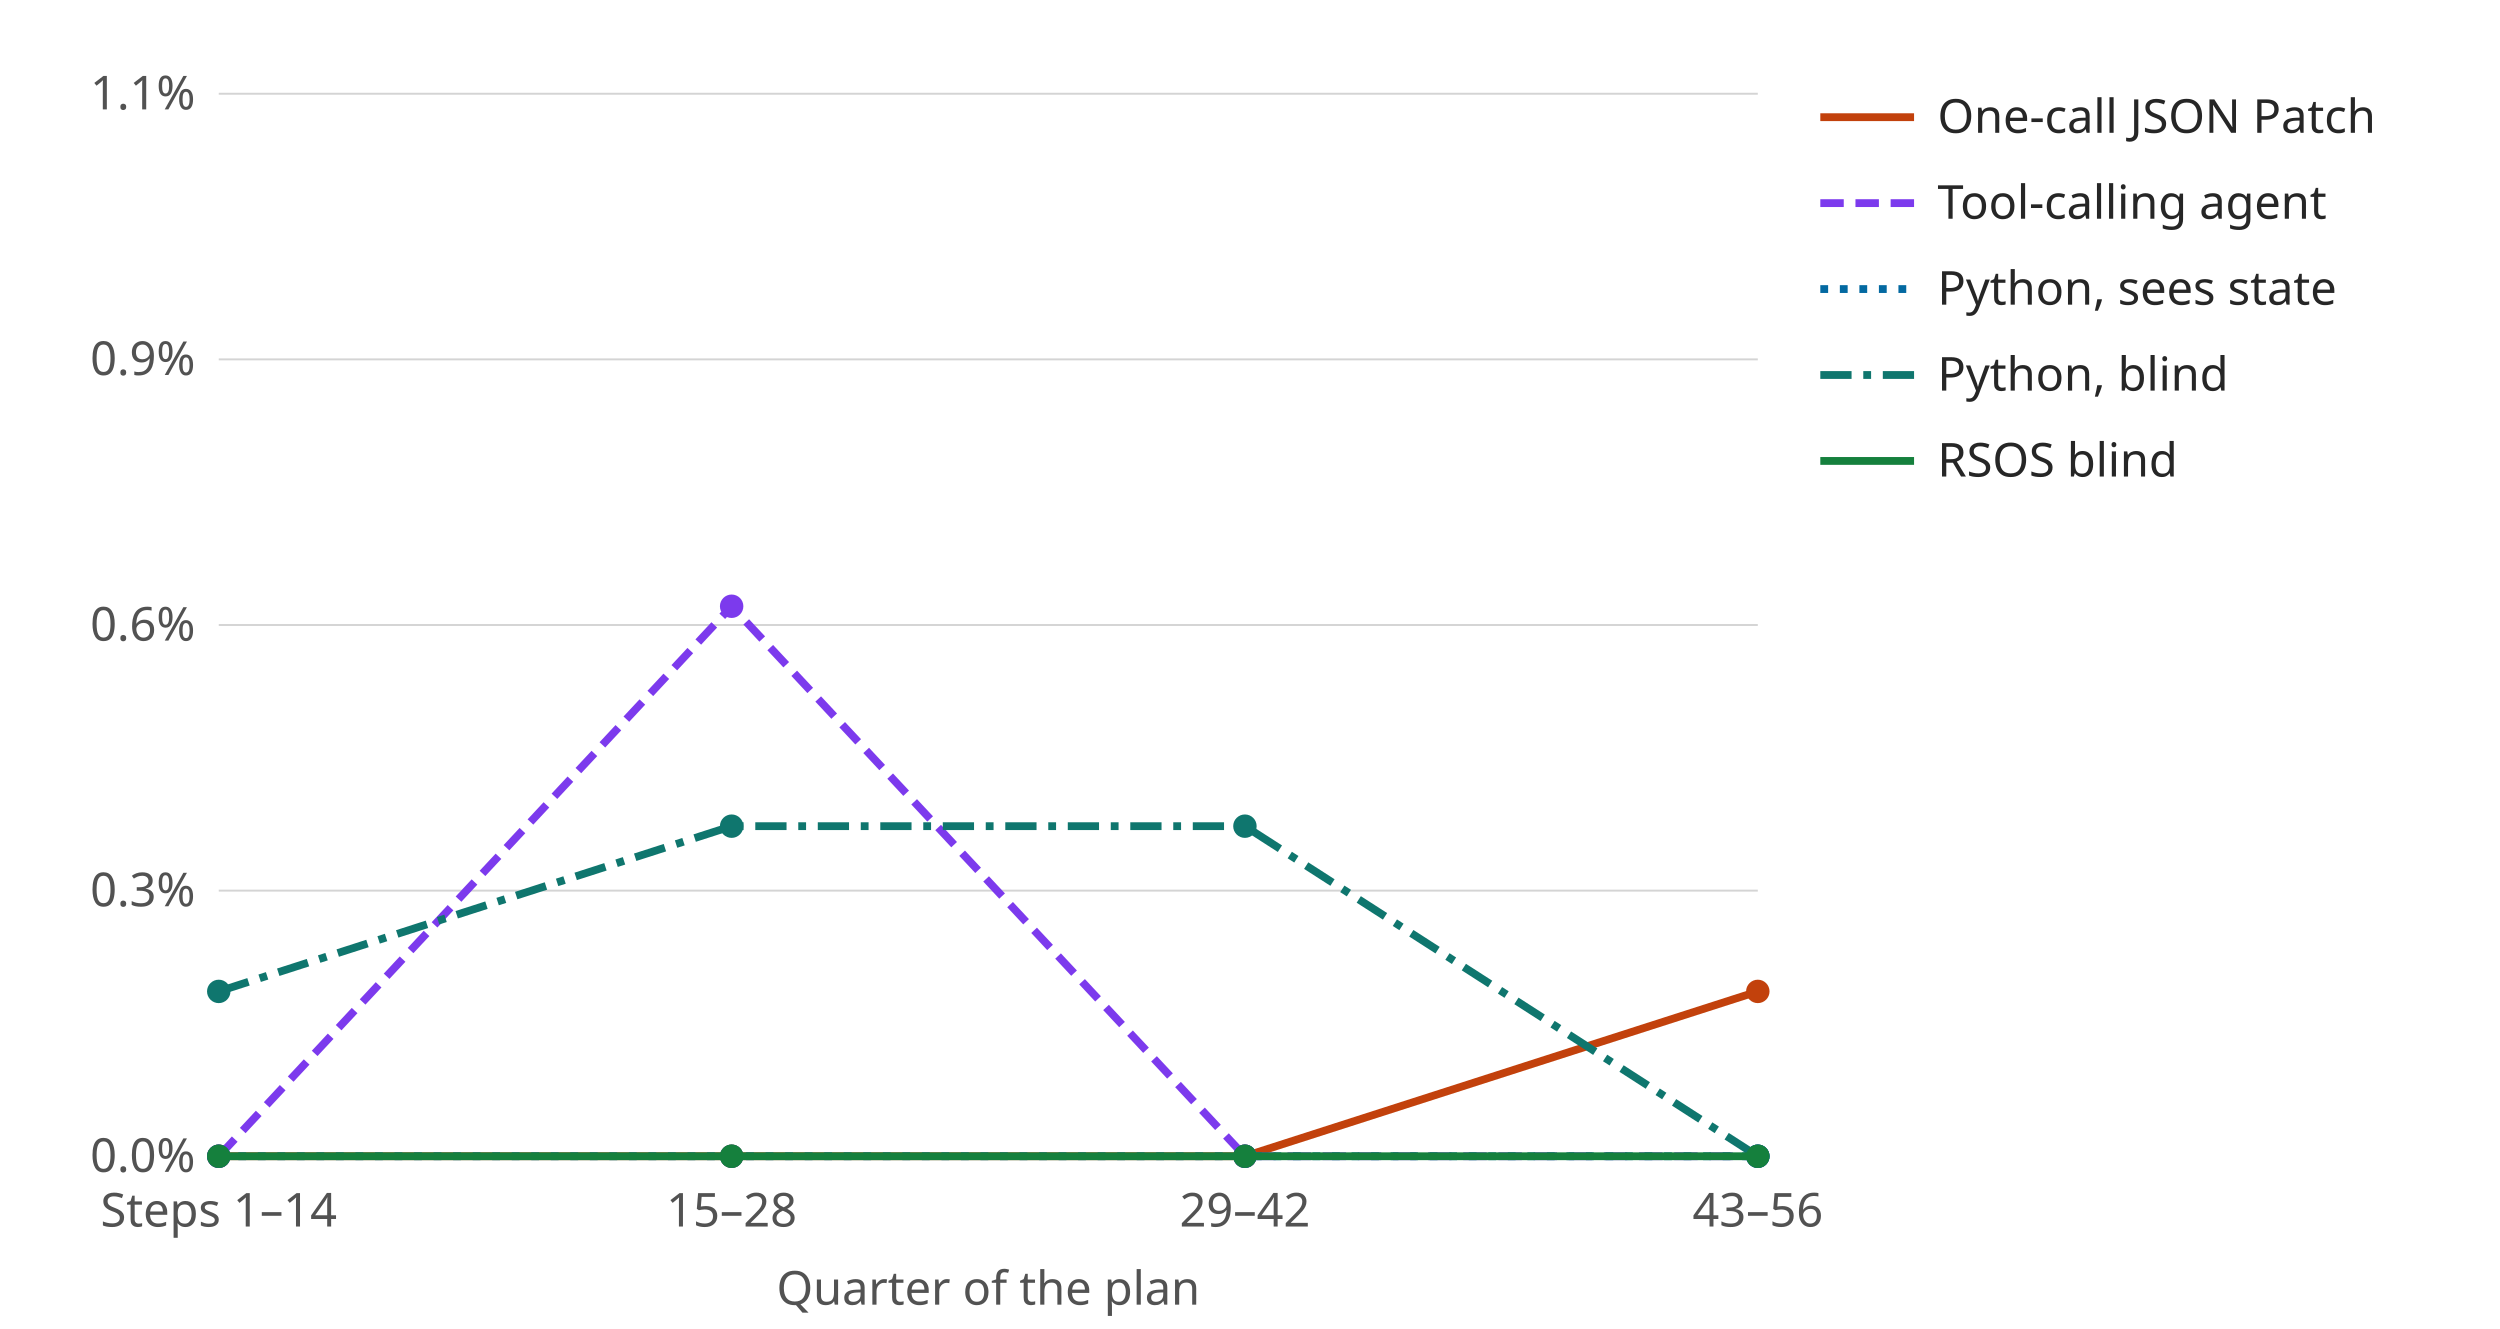
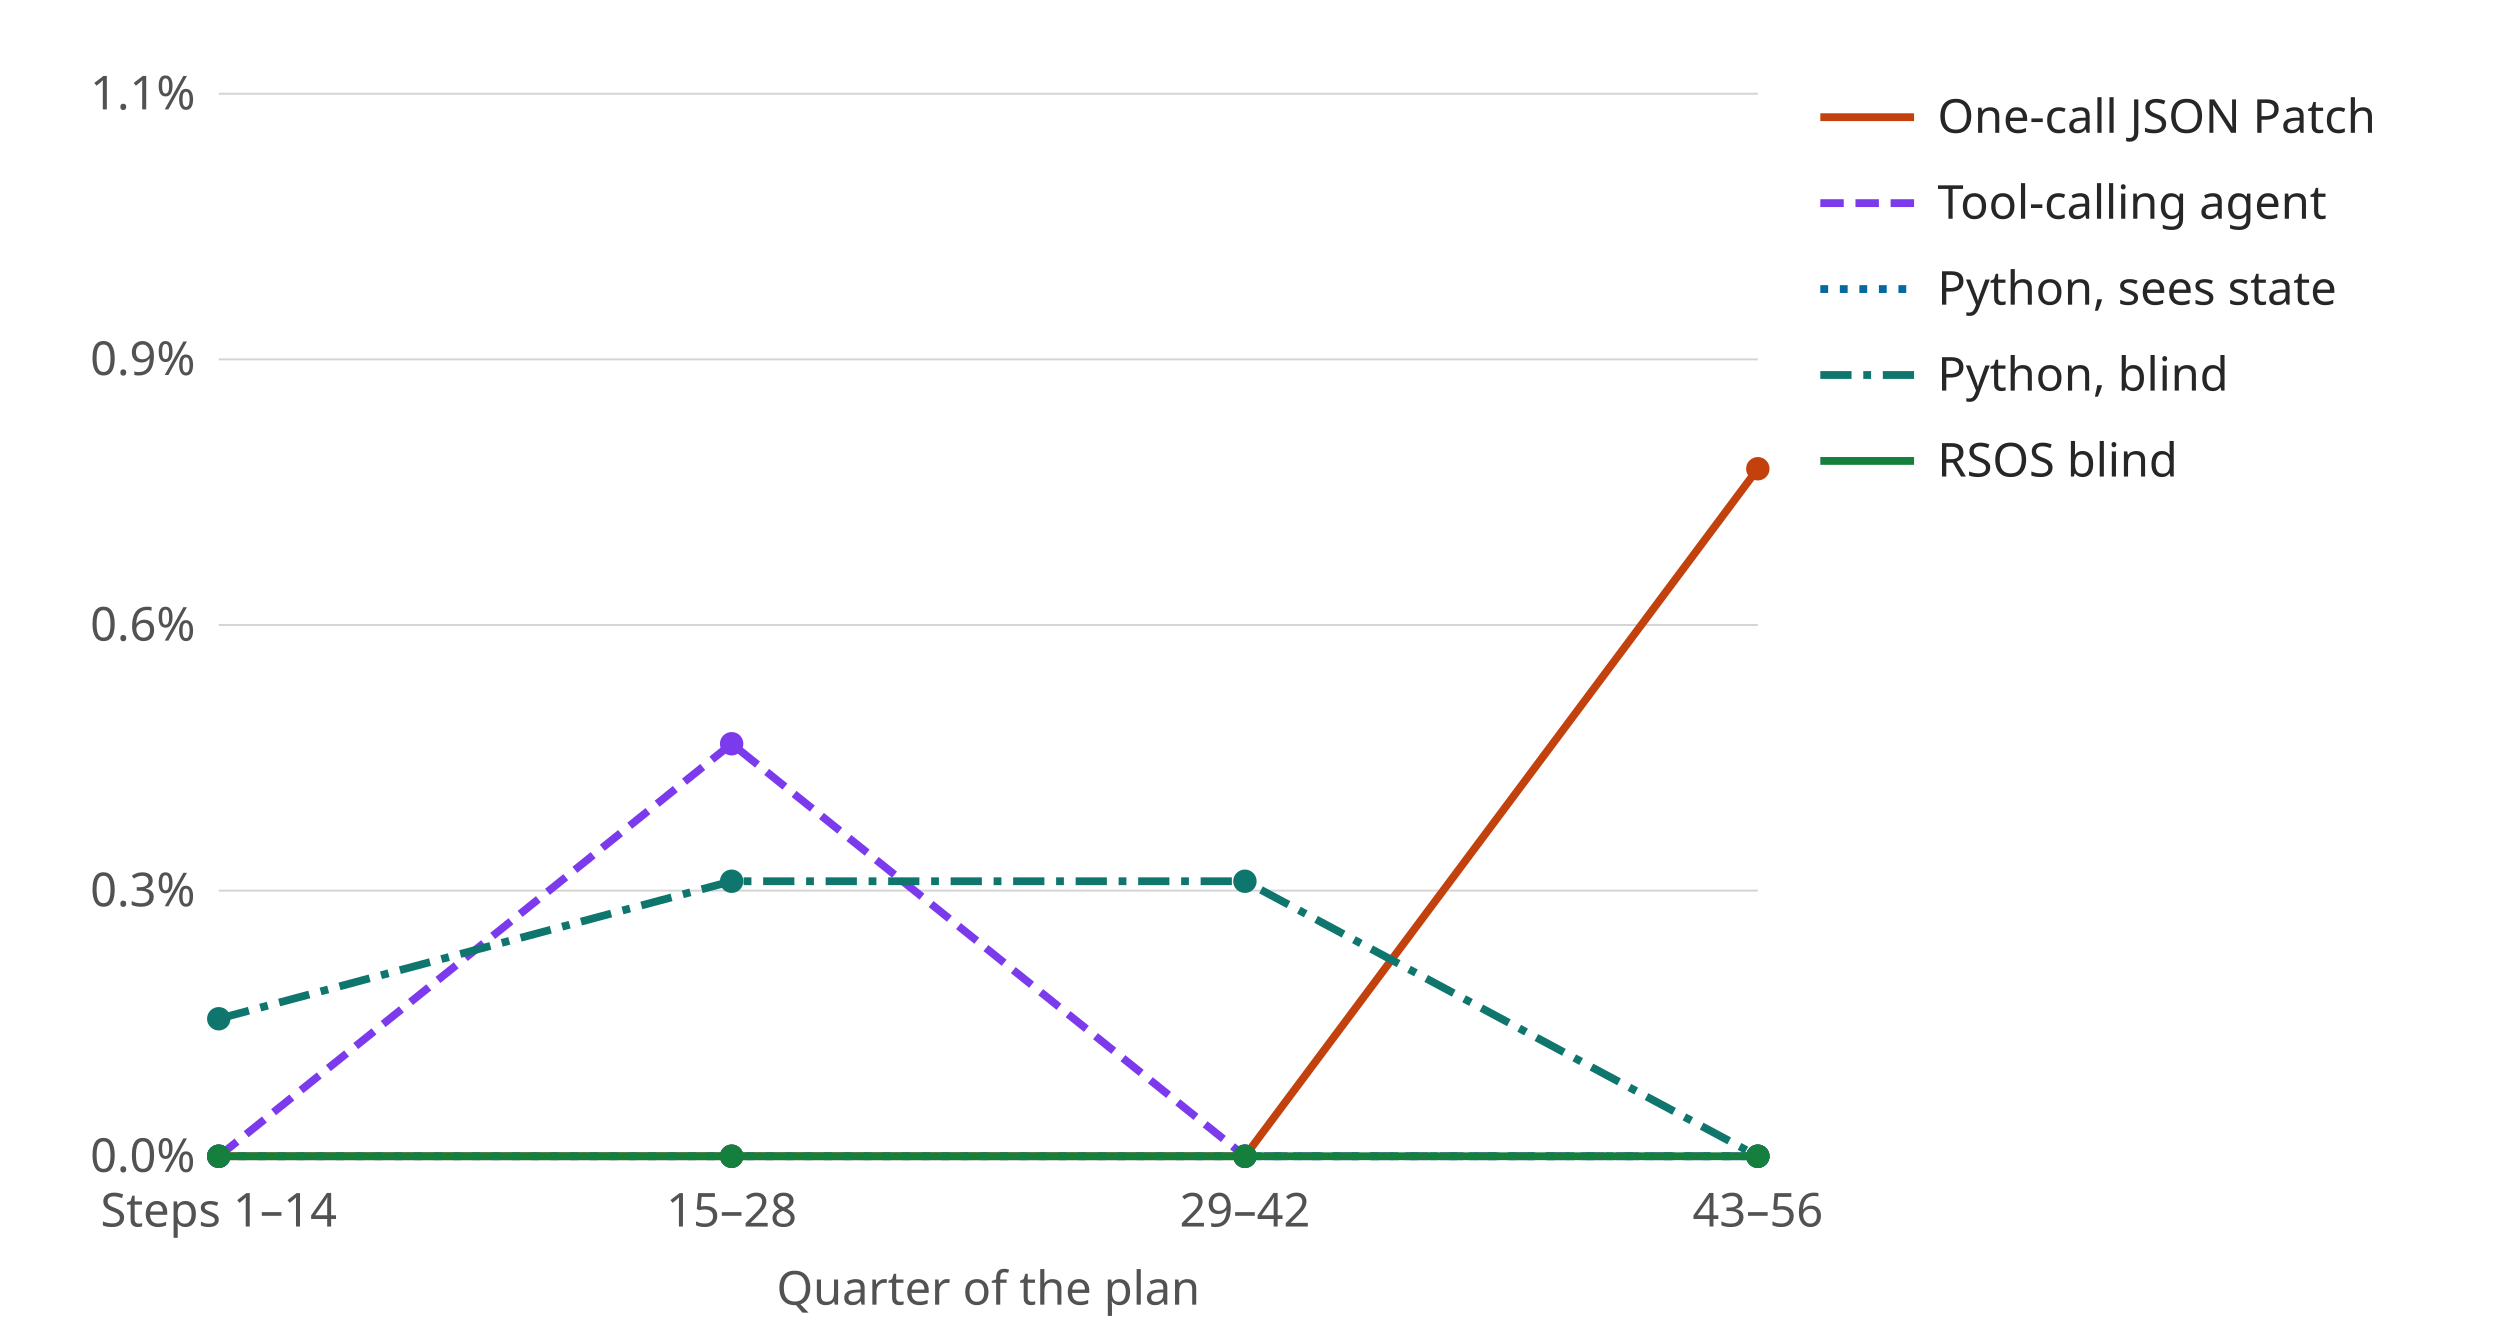
<svg xmlns="http://www.w3.org/2000/svg" viewBox="0 0 640 340" role="img" font-family="system-ui,sans-serif" font-size="12">
  <line x1="56" x2="450" y1="296.0" y2="296.0" stroke="#d4d4d4" stroke-width="0.5" />
  <text x="50" y="300.0" text-anchor="end" fill="#525252">0.0%</text>
  <line x1="56" x2="450" y1="228.0" y2="228.0" stroke="#d4d4d4" stroke-width="0.5" />
  <text x="50" y="232.0" text-anchor="end" fill="#525252">0.3%</text>
  <line x1="56" x2="450" y1="160.0" y2="160.0" stroke="#d4d4d4" stroke-width="0.5" />
  <text x="50" y="164.0" text-anchor="end" fill="#525252">0.6%</text>
  <line x1="56" x2="450" y1="92.0" y2="92.0" stroke="#d4d4d4" stroke-width="0.5" />
  <text x="50" y="96.0" text-anchor="end" fill="#525252">0.9%</text>
  <line x1="56" x2="450" y1="24.0" y2="24.0" stroke="#d4d4d4" stroke-width="0.5" />
  <text x="50" y="28.0" text-anchor="end" fill="#525252">1.1%</text>
  <text x="56.0" y="314" text-anchor="middle" fill="#525252">Steps 1–14</text>
  <text x="187.3" y="314" text-anchor="middle" fill="#525252">15–28</text>
  <text x="318.7" y="314" text-anchor="middle" fill="#525252">29–42</text>
  <text x="450.0" y="314" text-anchor="middle" fill="#525252">43–56</text>
  <text x="253.0" y="334" text-anchor="middle" fill="#525252">Quarter of the plan</text>
-   <polyline fill="none" stroke="#c2410c" stroke-width="2" stroke-dasharray="" points="56.0,296.0 187.3,296.0 318.7,296.0 450.0,253.8" />
+   <polyline fill="none" stroke="#c2410c" stroke-width="2" stroke-dasharray="" points="56.0,296.0 187.3,296.0 318.7,296.0 450.0,120.0" />
  <circle cx="56.0" cy="296.0" r="3" fill="#c2410c" />
  <circle cx="187.3" cy="296.0" r="3" fill="#c2410c" />
  <circle cx="318.7" cy="296.0" r="3" fill="#c2410c" />
-   <circle cx="450.0" cy="253.8" r="3" fill="#c2410c" />
+   <circle cx="450.0" cy="120.0" r="3" fill="#c2410c" />
  <line x1="466" x2="490" y1="30" y2="30" stroke="#c2410c" stroke-width="2" stroke-dasharray="" />
  <text x="496" y="34" fill="#262626">One-call JSON Patch</text>
-   <polyline fill="none" stroke="#7c3aed" stroke-width="2" stroke-dasharray="6 3" points="56.0,296.0 187.3,155.2 318.7,296.0 450.0,296.0" />
+   <polyline fill="none" stroke="#7c3aed" stroke-width="2" stroke-dasharray="6 3" points="56.0,296.0 187.3,190.4 318.7,296.0 450.0,296.0" />
  <circle cx="56.0" cy="296.0" r="3" fill="#7c3aed" />
-   <circle cx="187.3" cy="155.2" r="3" fill="#7c3aed" />
+   <circle cx="187.3" cy="190.4" r="3" fill="#7c3aed" />
  <circle cx="318.7" cy="296.0" r="3" fill="#7c3aed" />
  <circle cx="450.0" cy="296.0" r="3" fill="#7c3aed" />
  <line x1="466" x2="490" y1="52" y2="52" stroke="#7c3aed" stroke-width="2" stroke-dasharray="6 3" />
  <text x="496" y="56" fill="#262626">Tool-calling agent</text>
  <polyline fill="none" stroke="#0369a1" stroke-width="2" stroke-dasharray="2 3" points="56.0,296.0 187.3,296.0 318.7,296.0 450.0,296.0" />
  <circle cx="56.0" cy="296.0" r="3" fill="#0369a1" />
  <circle cx="187.3" cy="296.0" r="3" fill="#0369a1" />
  <circle cx="318.7" cy="296.0" r="3" fill="#0369a1" />
  <circle cx="450.0" cy="296.0" r="3" fill="#0369a1" />
  <line x1="466" x2="490" y1="74" y2="74" stroke="#0369a1" stroke-width="2" stroke-dasharray="2 3" />
  <text x="496" y="78" fill="#262626">Python, sees state</text>
-   <polyline fill="none" stroke="#0f766e" stroke-width="2" stroke-dasharray="8 3 2 3" points="56.0,253.8 187.3,211.5 318.7,211.5 450.0,296.0" />
-   <circle cx="56.0" cy="253.8" r="3" fill="#0f766e" />
-   <circle cx="187.3" cy="211.5" r="3" fill="#0f766e" />
-   <circle cx="318.7" cy="211.5" r="3" fill="#0f766e" />
+   <polyline fill="none" stroke="#0f766e" stroke-width="2" stroke-dasharray="8 3 2 3" points="56.0,260.8 187.3,225.6 318.7,225.6 450.0,296.0" />
+   <circle cx="56.0" cy="260.8" r="3" fill="#0f766e" />
+   <circle cx="187.3" cy="225.6" r="3" fill="#0f766e" />
+   <circle cx="318.7" cy="225.6" r="3" fill="#0f766e" />
  <circle cx="450.0" cy="296.0" r="3" fill="#0f766e" />
  <line x1="466" x2="490" y1="96" y2="96" stroke="#0f766e" stroke-width="2" stroke-dasharray="8 3 2 3" />
  <text x="496" y="100" fill="#262626">Python, blind</text>
  <polyline fill="none" stroke="#15803d" stroke-width="2" stroke-dasharray="" points="56.0,296.0 187.3,296.0 318.7,296.0 450.0,296.0" />
  <circle cx="56.0" cy="296.0" r="3" fill="#15803d" />
  <circle cx="187.3" cy="296.0" r="3" fill="#15803d" />
  <circle cx="318.7" cy="296.0" r="3" fill="#15803d" />
  <circle cx="450.0" cy="296.0" r="3" fill="#15803d" />
  <line x1="466" x2="490" y1="118" y2="118" stroke="#15803d" stroke-width="2" stroke-dasharray="" />
  <text x="496" y="122" fill="#262626">RSOS blind</text>
</svg>
